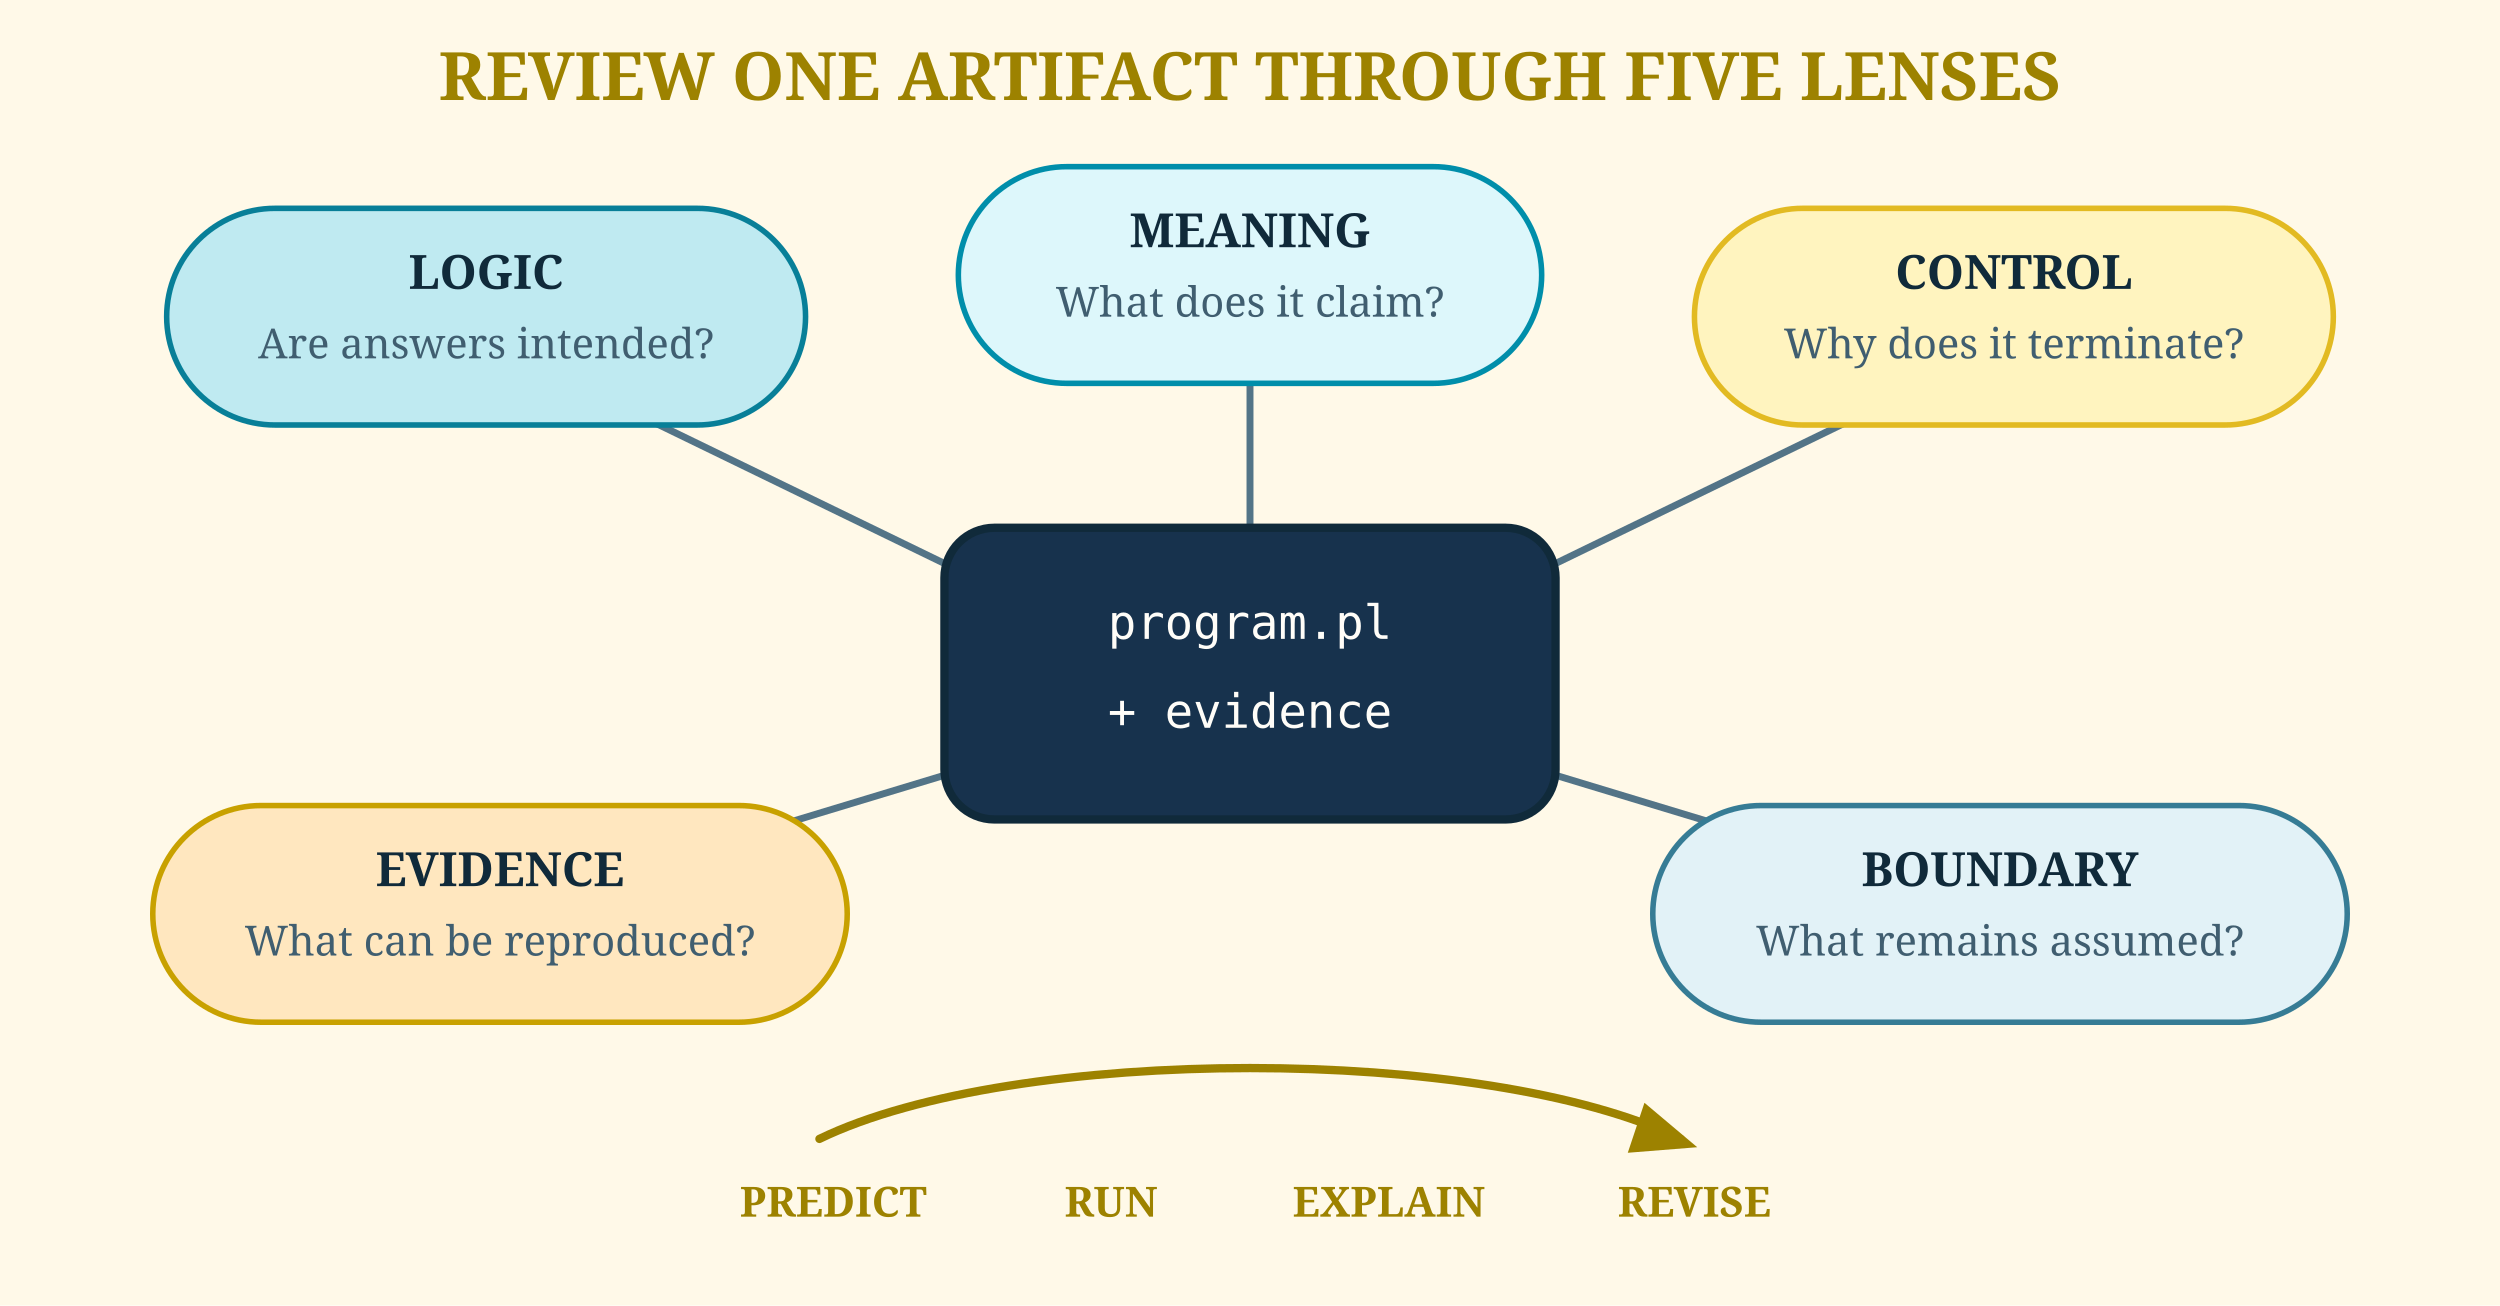
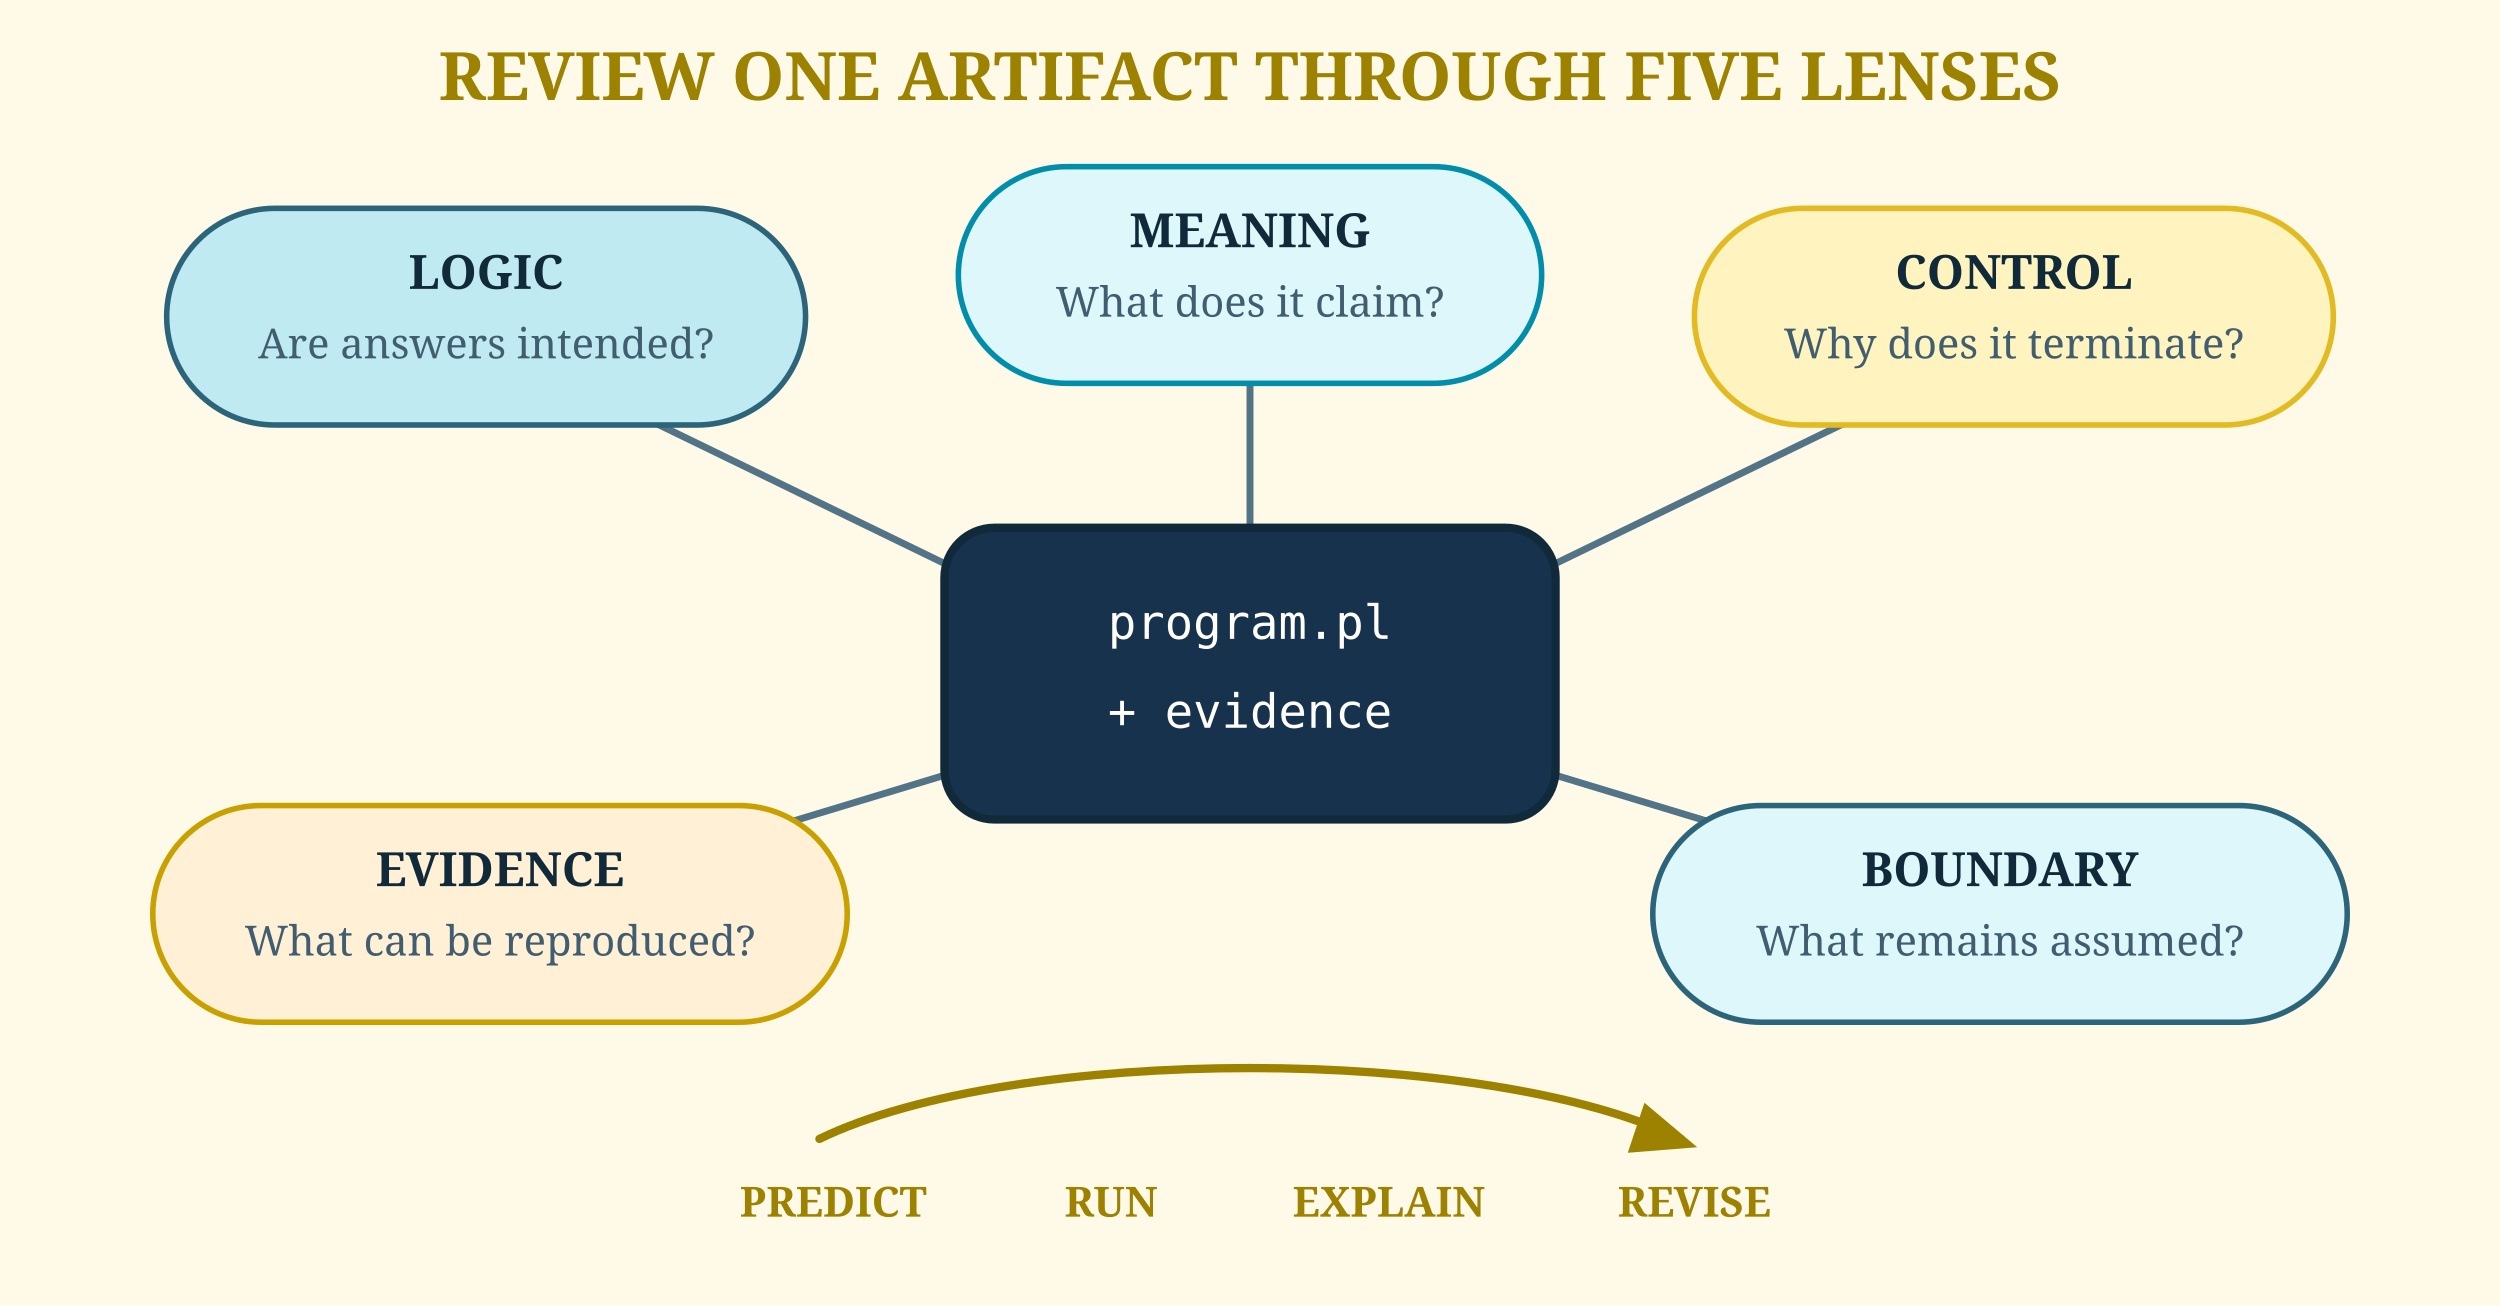
<svg xmlns="http://www.w3.org/2000/svg" width="900" height="470" viewBox="0 0 900 470" role="img" aria-labelledby="title desc">
  <defs>
    <style>
-       .bg{fill:#FFF9E8}.artifact{fill:#17324D;stroke:#102A3A;stroke-width:3}.lens{stroke-width:2}.meaning{fill:#DDF7FB;stroke:#008EAA}.logic{fill:#BFEAF1;stroke:#087F98}.control{fill:#FFF4BF;stroke:#E2BA22}.evidence{fill:#FFE7BF;stroke:#C8A100}.boundary{fill:#E2F2F7;stroke:#367C95}
+       .bg{fill:#FFF9E8}.artifact{fill:#17324D;stroke:#102A3A;stroke-width:3}.lens{stroke-width:2}.meaning{fill:#DDF7FB;stroke:#008EAA}.logic{fill:#BFEAF1;stroke:#2C657A}.control{fill:#FFF4BF;stroke:#E2BA22}.evidence{fill:#FFF0D6;stroke:#C8A100}.boundary{fill:#DDF7FB;stroke:#2C657A}
      .line{fill:none;stroke:#537487;stroke-width:2.5}.cycle{fill:none;stroke:#9D8200;stroke-width:3;stroke-linecap:round}.arrow{fill:#9D8200}.title{fill:#9D8200;font:bold 24px Georgia,serif}.label{fill:#102A3A;font:bold 17px Georgia,serif}.small{fill:#405E70;font:15px Georgia,serif}.code{fill:#FFFDF8;font:17px ui-monospace,SFMono-Regular,Consolas,monospace}.verb{fill:#9D8200;font:bold 15px Georgia,serif}
    </style>
  </defs>
  <rect width="900" height="470" class="bg" />
  <text class="title" x="450" y="36" text-anchor="middle">REVIEW ONE ARTIFACT THROUGH FIVE LENSES</text>
  <path class="line" d="M450 206L450 105M365 215L190 130M535 215L710 130M370 270L205 320M530 270L695 320" />
  <rect class="artifact" x="340" y="190" width="220" height="105" rx="18" />
  <text class="code" x="450" y="230" text-anchor="middle">program.pl</text>
  <text class="code" x="450" y="262" text-anchor="middle">+ evidence</text>
  <rect class="lens meaning" x="345" y="60" width="210" height="78" rx="39" />
  <text class="label" x="450" y="89" text-anchor="middle">MEANING</text>
  <text class="small" x="450" y="114" text-anchor="middle">What does it claim?</text>
  <rect class="lens logic" x="60" y="75" width="230" height="78" rx="39" />
  <text class="label" x="175" y="104" text-anchor="middle">LOGIC</text>
  <text class="small" x="175" y="129" text-anchor="middle">Are answers intended?</text>
  <rect class="lens control" x="610" y="75" width="230" height="78" rx="39" />
  <text class="label" x="725" y="104" text-anchor="middle">CONTROL</text>
  <text class="small" x="725" y="129" text-anchor="middle">Why does it terminate?</text>
  <rect class="lens evidence" x="55" y="290" width="250" height="78" rx="39" />
  <text class="label" x="180" y="319" text-anchor="middle">EVIDENCE</text>
  <text class="small" x="180" y="344" text-anchor="middle">What can be reproduced?</text>
  <rect class="lens boundary" x="595" y="290" width="250" height="78" rx="39" />
  <text class="label" x="720" y="319" text-anchor="middle">BOUNDARY</text>
  <text class="small" x="720" y="344" text-anchor="middle">What remains assumed?</text>
  <path class="cycle" d="M295 410C365 376 535 376 605 410" />
  <path class="arrow" d="M592 397L611 413L586 415Z" />
  <text class="verb" x="300" y="438" text-anchor="middle">PREDICT</text>
  <text class="verb" x="400" y="438" text-anchor="middle">RUN</text>
  <text class="verb" x="500" y="438" text-anchor="middle">EXPLAIN</text>
  <text class="verb" x="610" y="438" text-anchor="middle">REVISE</text>
</svg>
